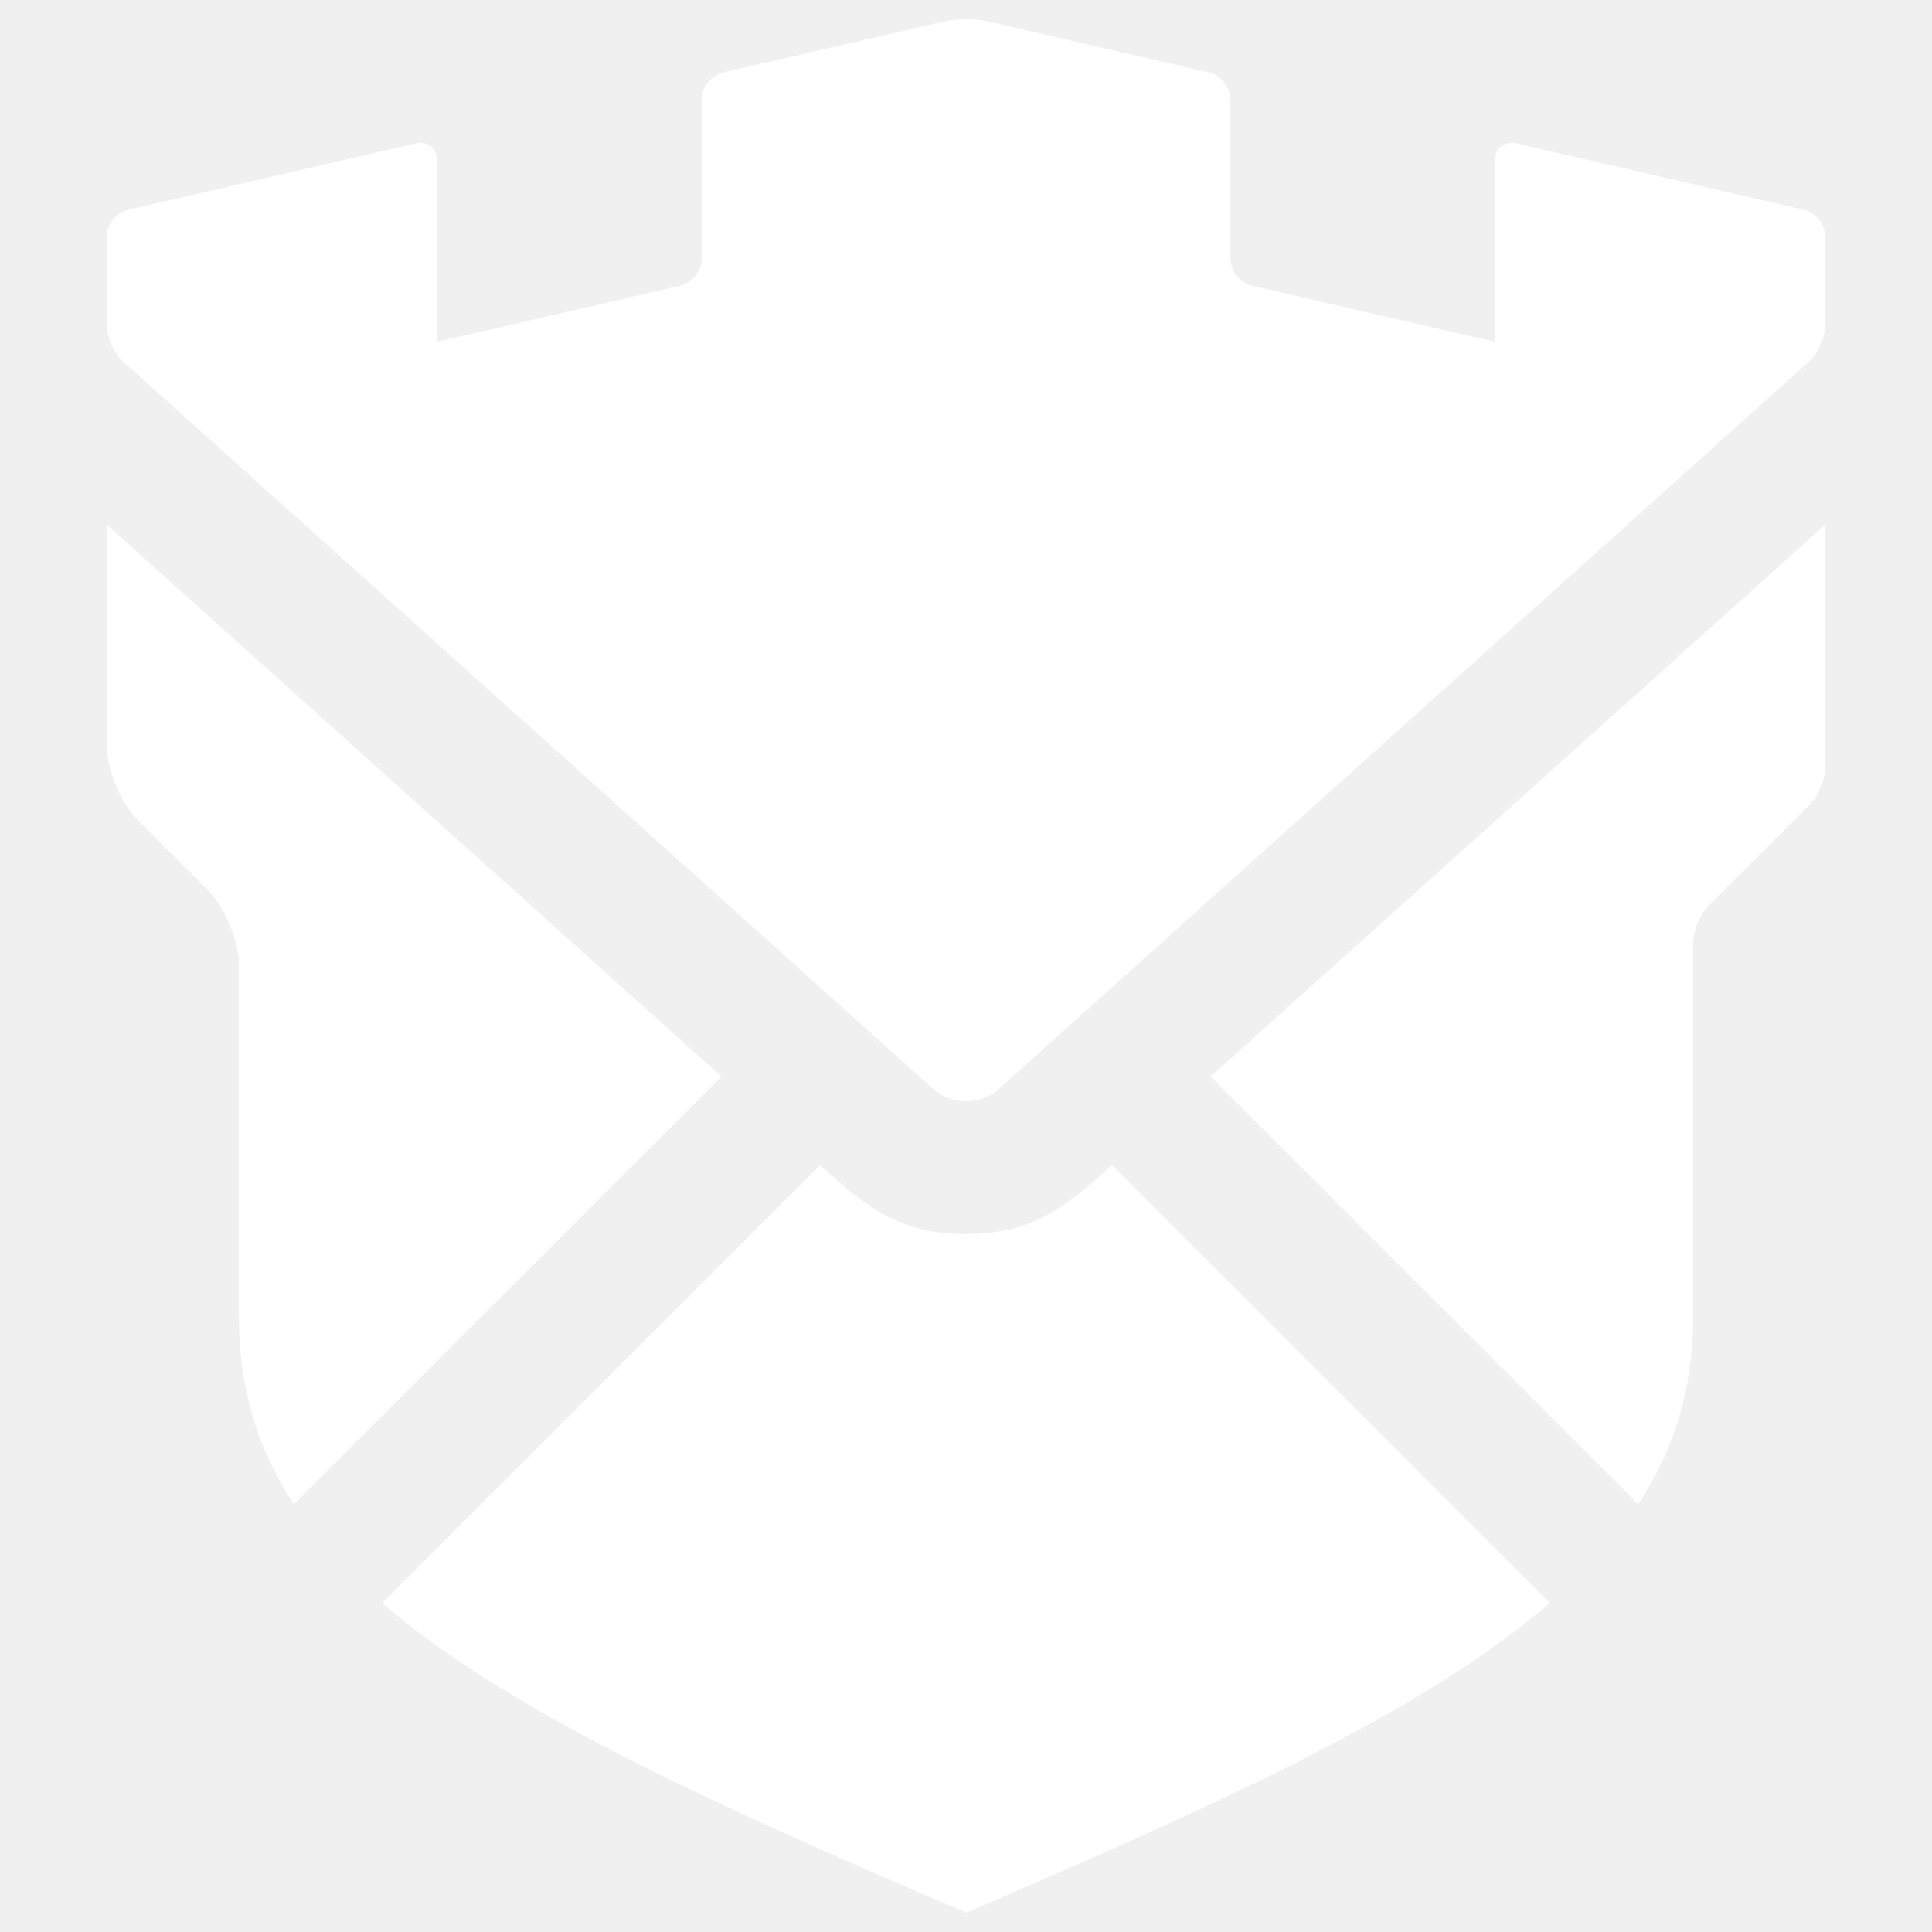
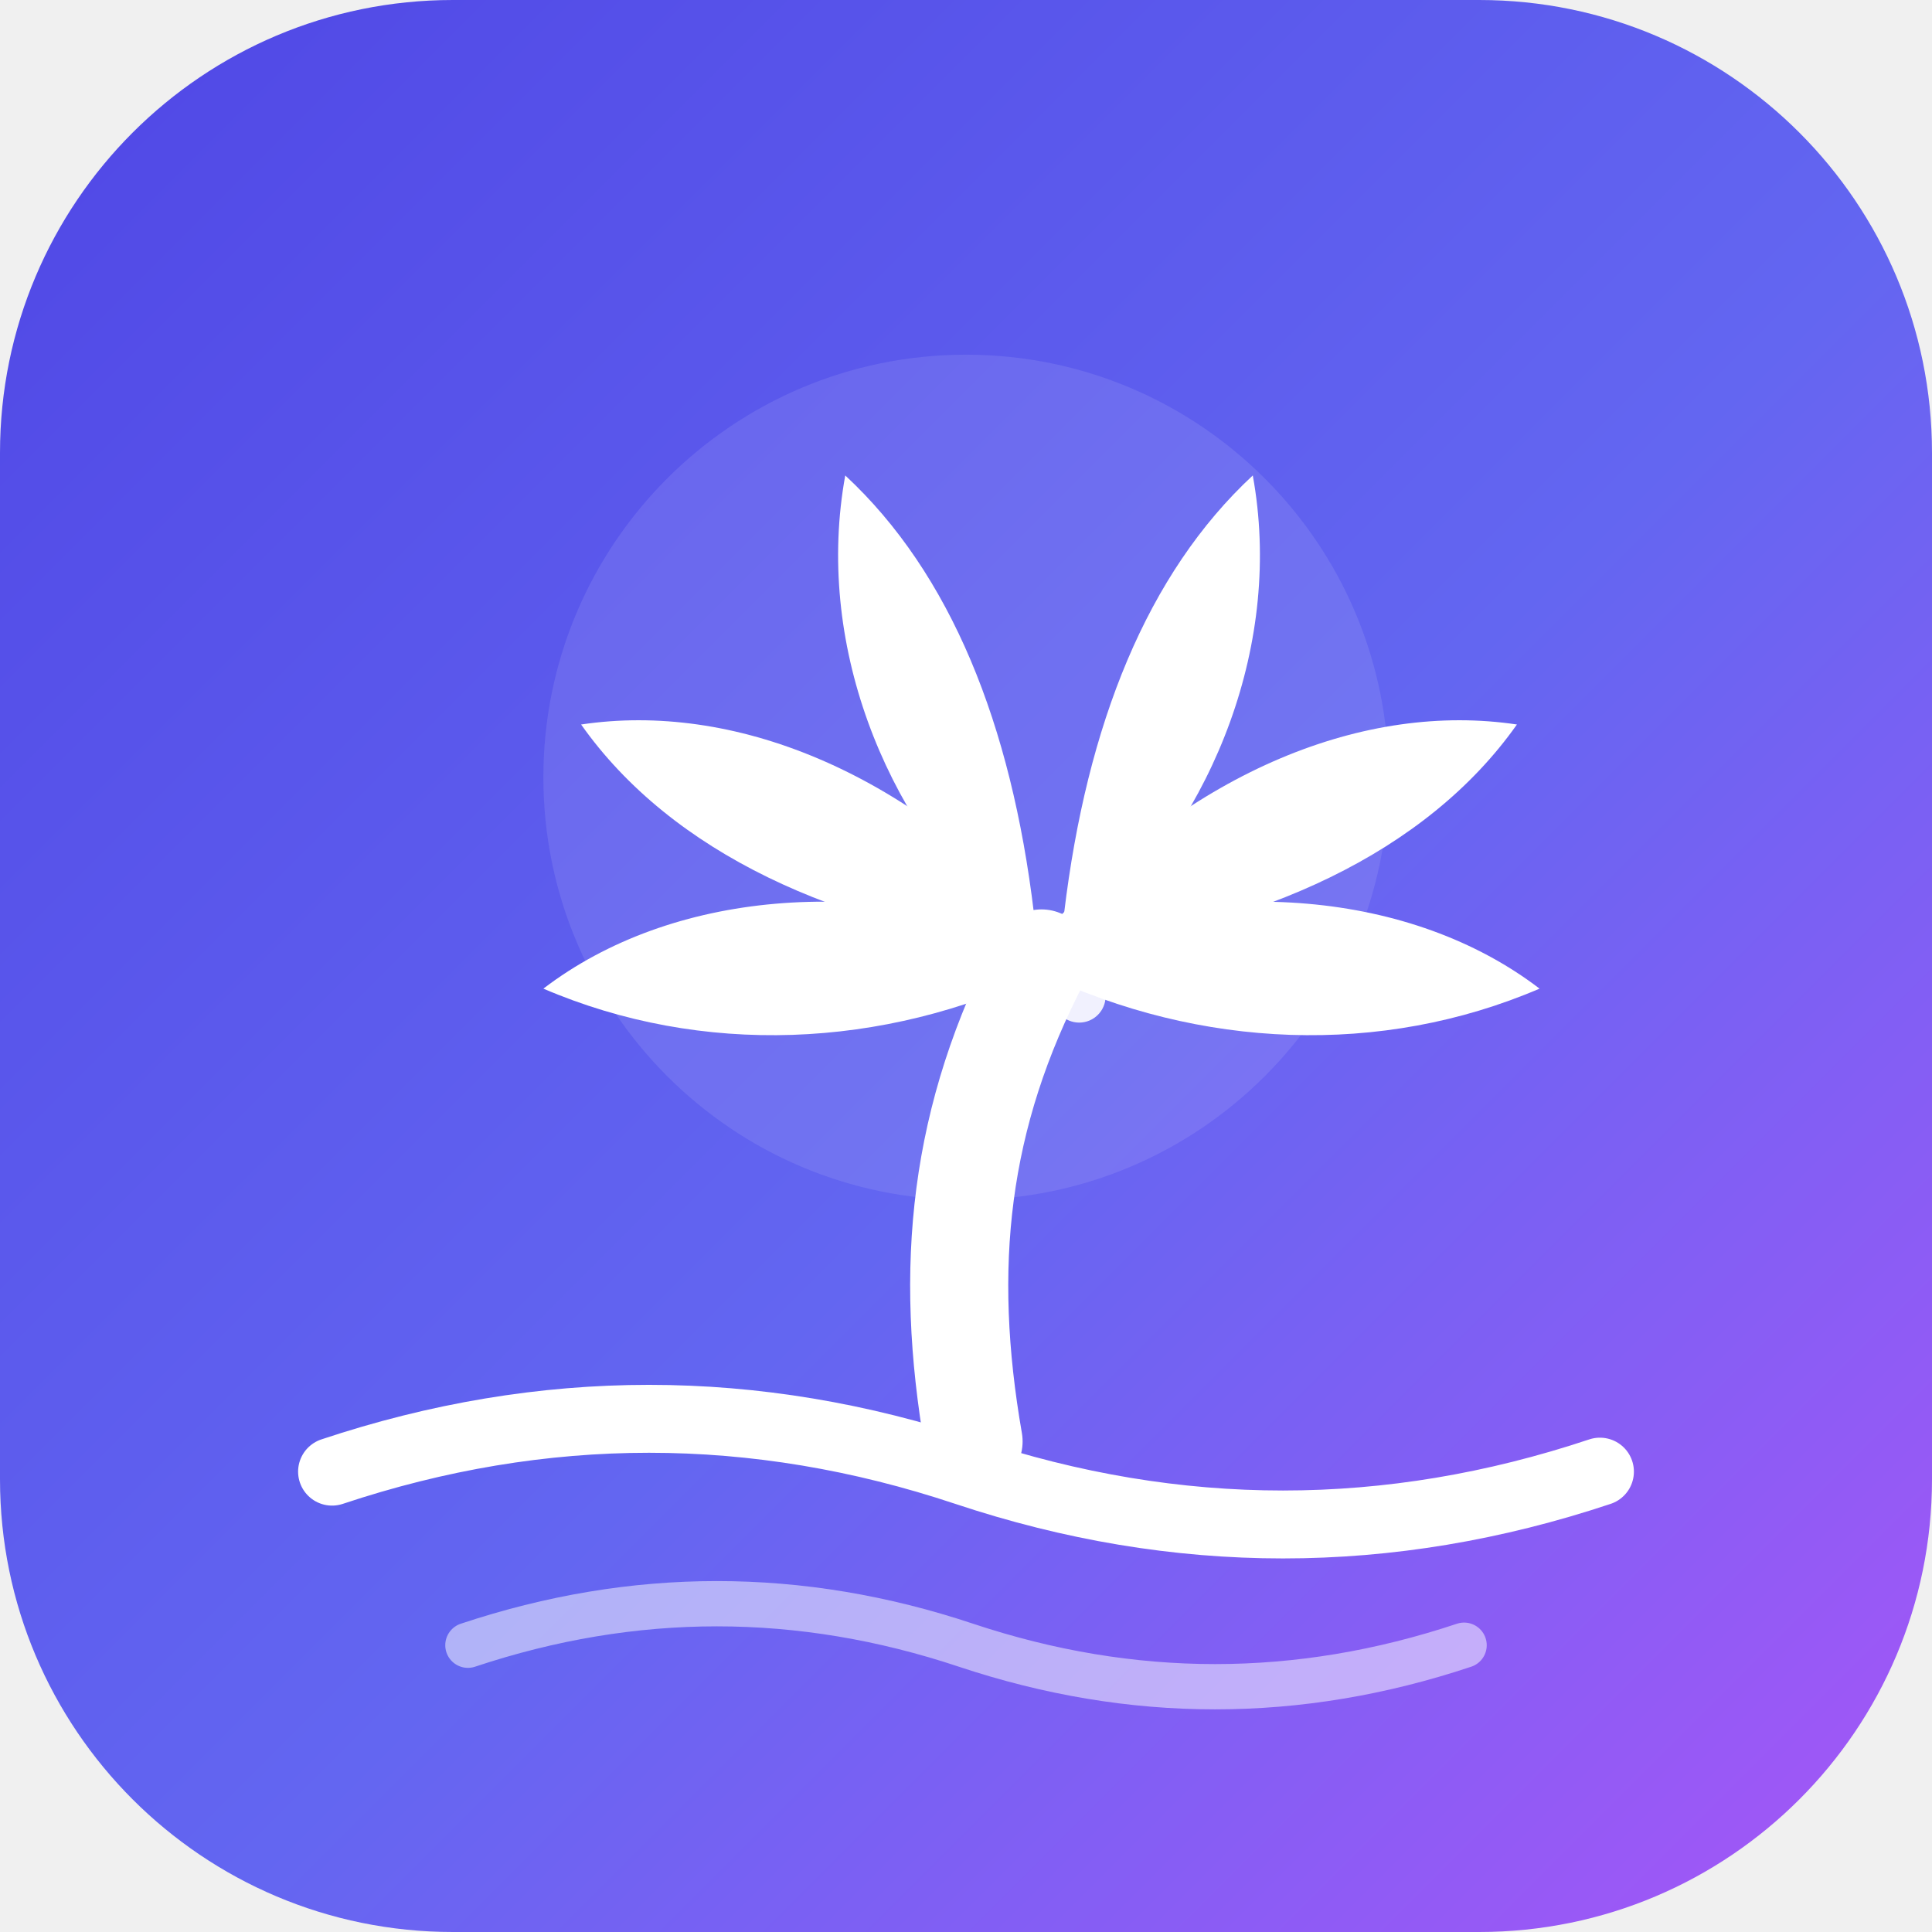
- <svg xmlns="http://www.w3.org/2000/svg" style="isolation:isolate" viewBox="0 0 1000 1000" width="1000pt" height="1000pt">
+ <svg xmlns="http://www.w3.org/2000/svg" viewBox="0 0 512 512" role="img" aria-label="Loomix">
  <defs>
-     <clipPath id="_clipPath_wUKLAwAEHmCzG90lDQ4mBZF94dpVJmOy">
-       <rect width="1000" height="1000" />
-     </clipPath>
+     <linearGradient id="g" x1="0" y1="0" x2="1" y2="1">
+       <stop offset="0" stop-color="#4f46e5" />
+       <stop offset="0.55" stop-color="#6366f1" />
+       <stop offset="1" stop-color="#a855f7" />
+     </linearGradient>
  </defs>
-   <g clip-path="url(#_clipPath_wUKLAwAEHmCzG90lDQ4mBZF94dpVJmOy)">
-     <rect width="1000" height="1000" style="fill:rgb(0,0,0)" fill-opacity="0" />
-     <path d=" M 373.467 557.247 L 55.226 271.52 L 55.226 385.564 C 55.226 398.153 62.453 415.6 71.355 424.501 L 107.525 460.671 C 116.426 469.573 123.653 487.02 123.653 499.609 L 123.653 682.08 C 123.655 718.462 133.336 750.017 152.047 778.668 L 373.467 557.247 Z " fill="rgb(255,255,255)" />
-     <path d=" M 626.533 557.247 L 944.774 271.52 L 944.774 396.969 C 944.774 403.263 941.16 411.987 936.709 416.437 L 884.411 468.736 C 879.96 473.186 876.347 481.91 876.347 488.204 L 876.347 682.08 C 876.345 718.462 866.664 750.017 847.953 778.668 L 626.533 557.247 Z " fill="rgb(255,255,255)" />
-     <path d=" M 500 638.743 L 500 638.743 C 466.206 638.738 448.855 625.316 424.448 603.033 L 197.809 829.672 C 261.382 884.635 364.213 931.859 500 990 Q 500 990 500 990 C 635.787 931.859 738.618 884.635 802.191 829.672 L 575.552 603.033 C 551.145 625.316 533.794 638.738 500 638.743 Z " fill="rgb(255,255,255)" />
-     <path d=" M 483.028 563.647 L 63.713 187.183 C 59.029 182.978 55.226 174.454 55.226 168.159 L 55.226 122.542 C 55.226 116.247 60.206 109.988 66.339 108.573 L 215.181 74.225 C 221.314 72.809 226.293 76.77 226.293 83.065 L 226.293 176.92 L 352.034 147.895 C 358.167 146.479 363.147 140.219 363.147 133.925 L 363.147 51.483 C 363.147 45.189 368.126 38.93 374.259 37.514 L 488.888 11.061 C 495.021 9.646 504.979 9.646 511.112 11.061 L 625.741 37.514 C 631.874 38.93 636.853 45.189 636.853 51.483 L 636.853 133.925 C 636.853 140.219 641.833 146.479 647.966 147.895 L 773.707 176.92 L 773.707 83.065 C 773.707 76.77 778.686 72.809 784.819 74.225 L 933.661 108.573 C 939.794 109.988 944.774 116.247 944.774 122.542 L 944.774 168.159 C 944.774 174.454 940.971 182.978 936.287 187.183 L 516.972 563.647 C 507.605 572.056 492.395 572.056 483.028 563.647 Z " fill="rgb(255,255,255)" />
-   </g>
+   <rect width="512" height="512" rx="120" fill="url(#g)" />
+   <circle cx="256" cy="206" r="112" fill="#ffffff" opacity="0.10" />
+   <path d="M258 382 C250 336 254 296 276 254" stroke="#ffffff" stroke-width="26" stroke-linecap="round" fill="none" />
+   <path d="M276 250 C322 232 374 236 408 262 C366 280 318 278 276 258 Z" fill="#ffffff" />
+   <path d="M276 250 C230 232 178 236 144 262 C186 280 234 278 276 258 Z" fill="#ffffff" />
+   <path d="M278 246 C316 204 362 186 402 192 C378 226 334 246 282 252 Z" fill="#ffffff" />
+   <path d="M278 246 C240 204 194 186 154 192 C178 226 222 246 274 252 Z" fill="#ffffff" />
+   <path d="M282 242 C288 192 304 152 332 126 C340 170 322 216 290 246 Z" fill="#ffffff" />
+   <path d="M274 242 C268 192 252 152 224 126 C216 170 234 216 266 246 Z" fill="#ffffff" />
+   <circle cx="266" cy="266" r="7" fill="#ffffff" opacity="0.9" />
+   <circle cx="286" cy="264" r="7" fill="#ffffff" opacity="0.9" />
+   <path d="M88 390 Q172 362 256 390 T424 390" stroke="#ffffff" stroke-width="18" stroke-linecap="round" fill="none" />
+   <path d="M124 436 Q190 414 256 436 T388 436" stroke="#ffffff" stroke-width="12" stroke-linecap="round" fill="none" opacity="0.5" />
</svg>
